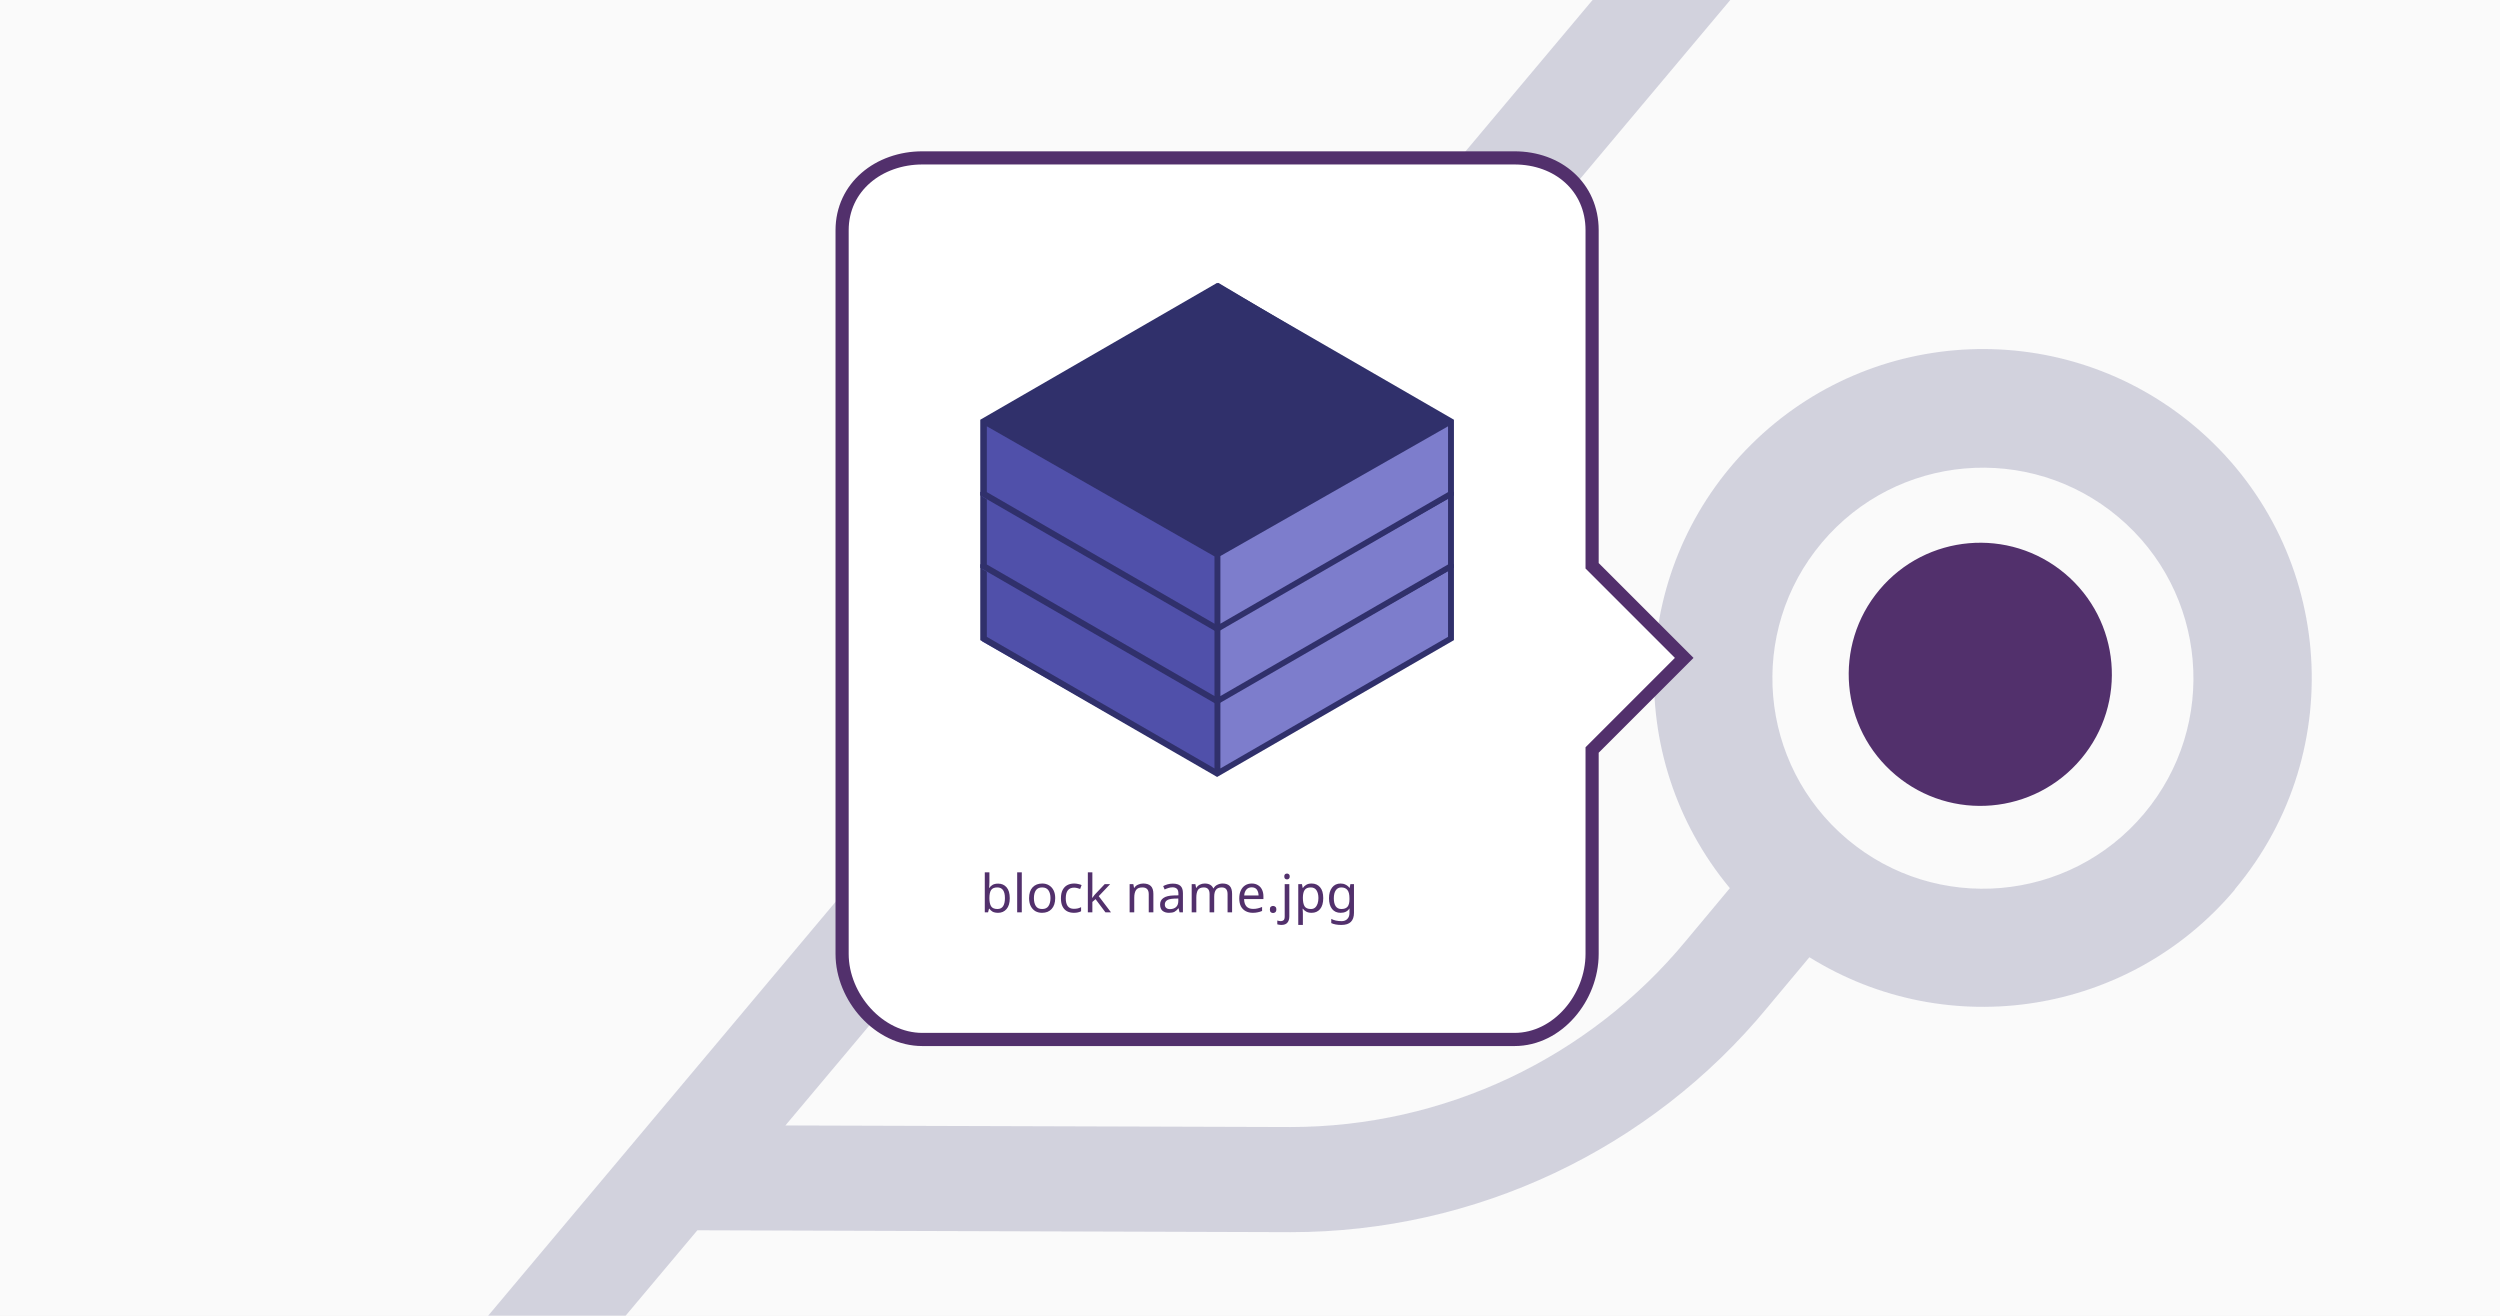
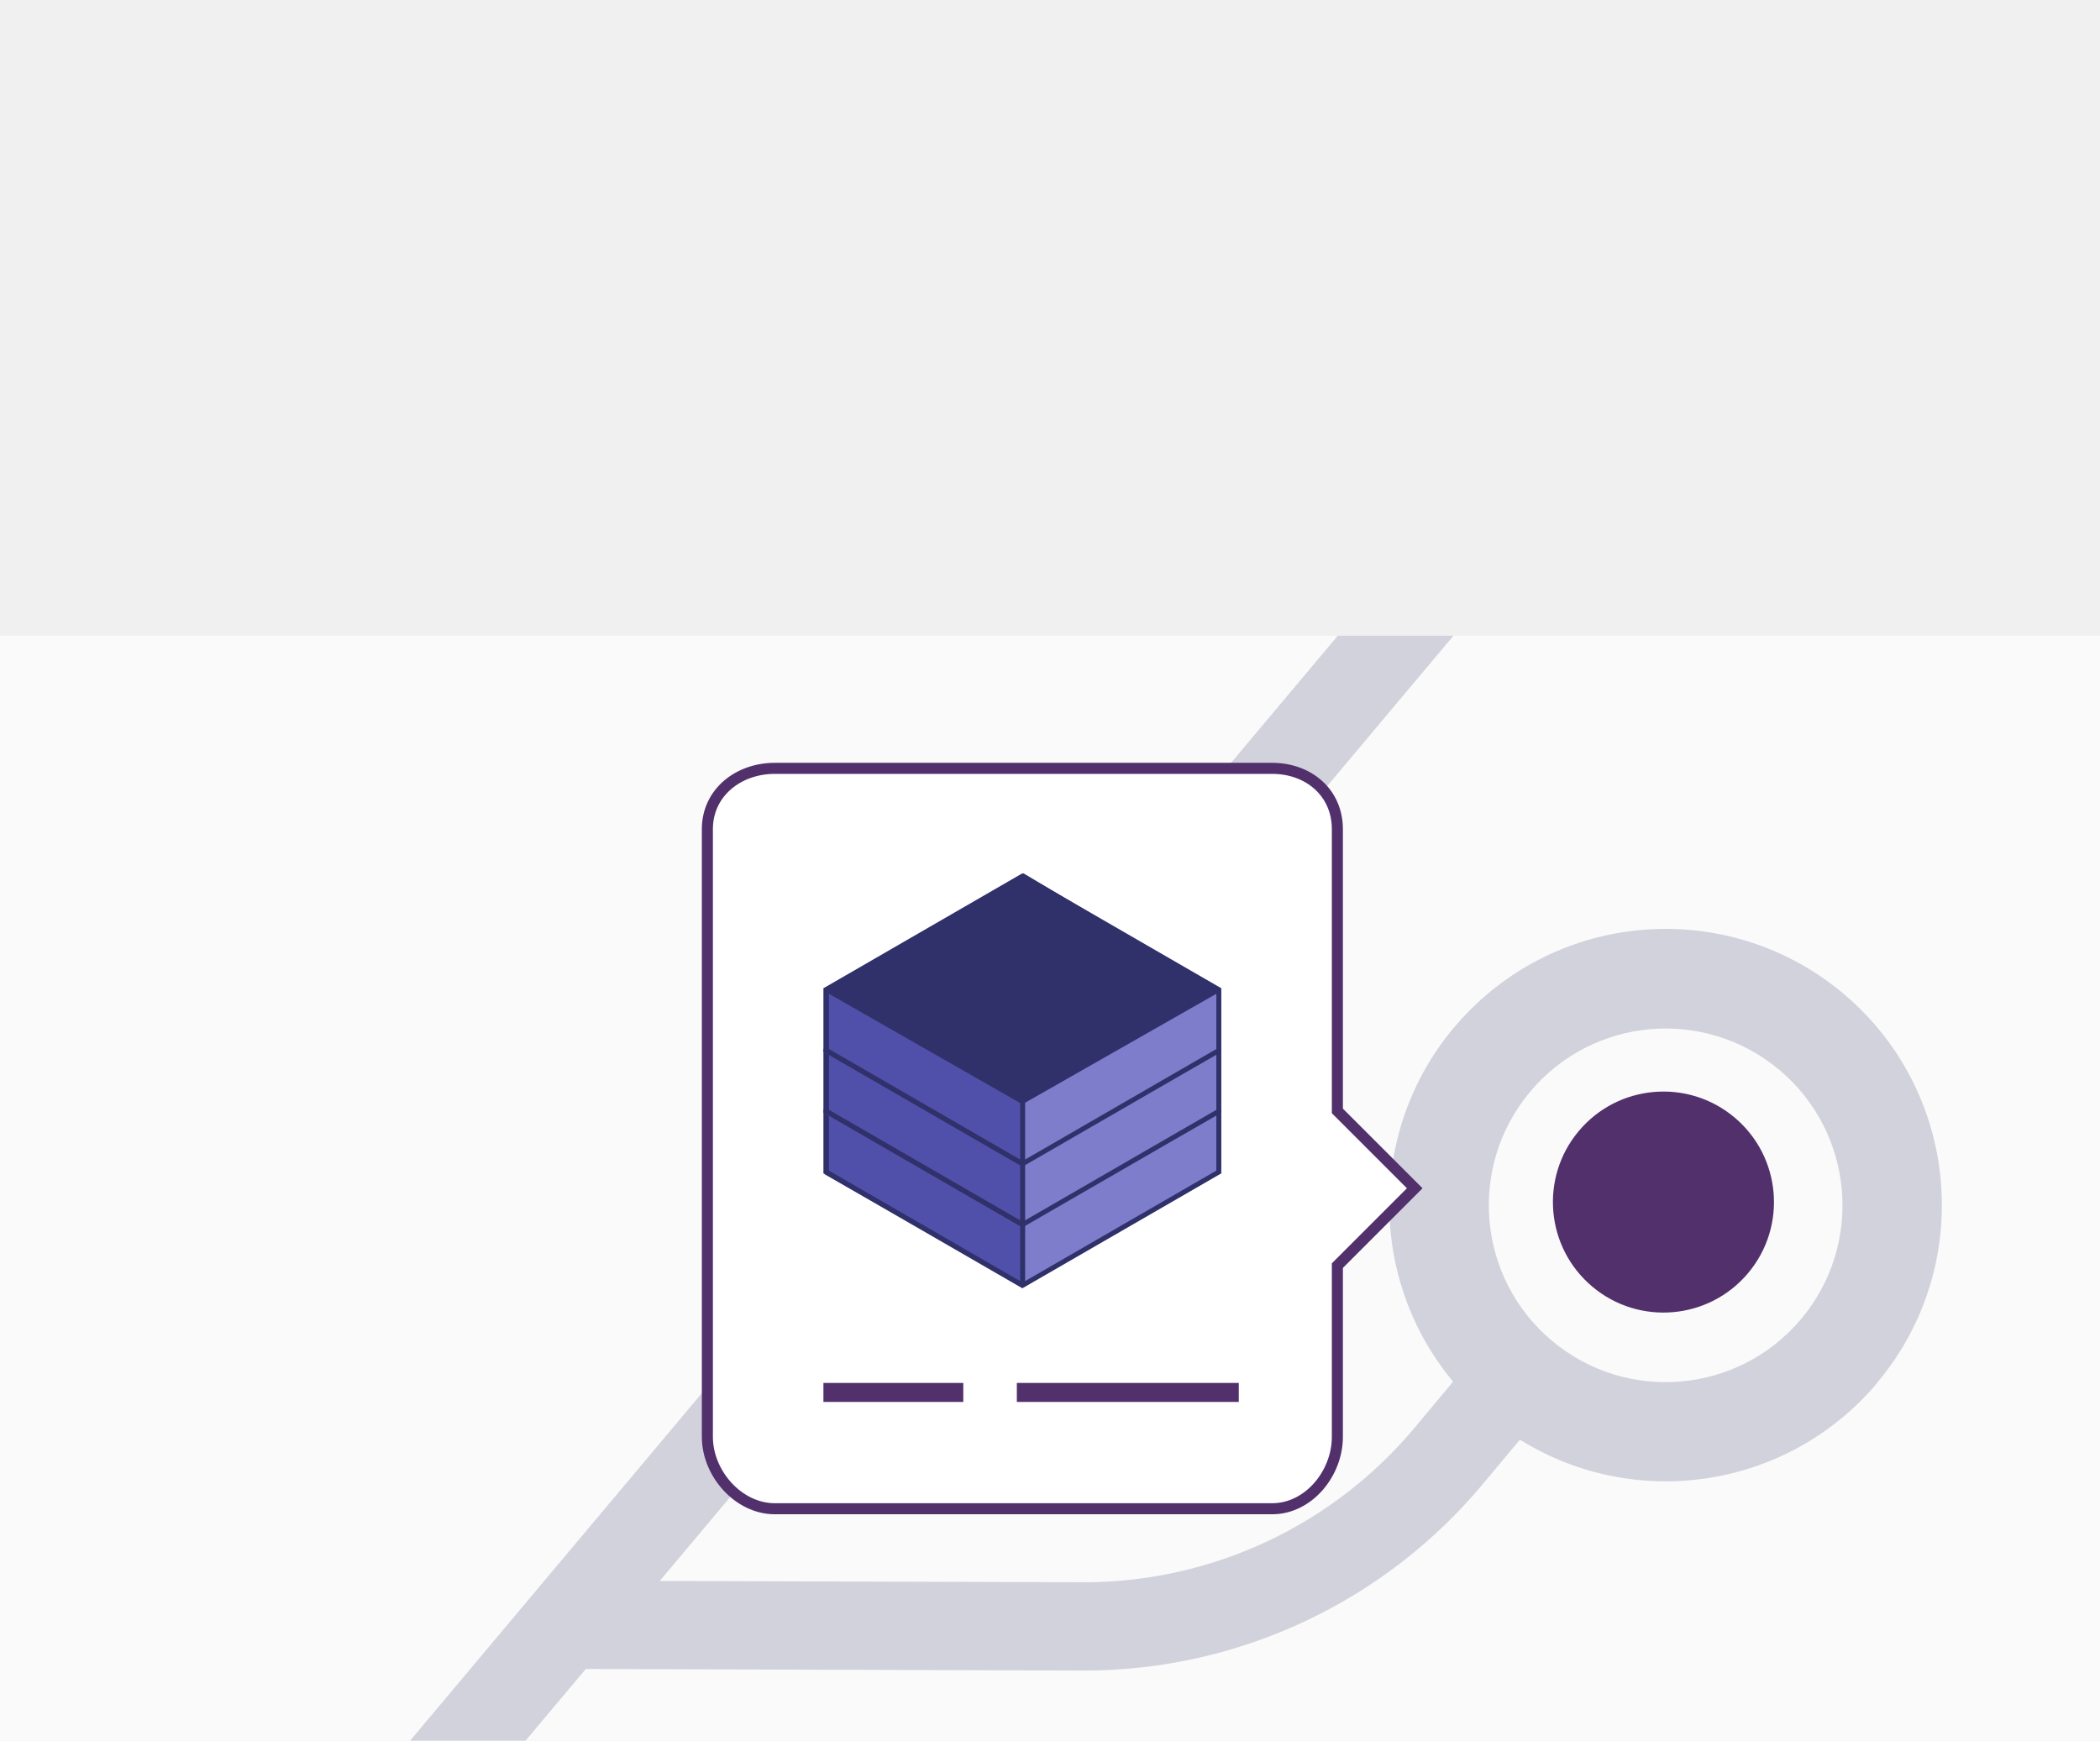
- <svg xmlns="http://www.w3.org/2000/svg" id="Layer_1" data-name="Layer 1" viewBox="0 0 380 200">
+ <svg xmlns="http://www.w3.org/2000/svg" id="Layer_1" data-name="Layer 1" viewBox="0 0 380 315.06">
  <defs>
-     <style>.cls-1{fill:none;}.cls-2{fill:#fafafa;}.cls-3{clip-path:url(#clip-path);}.cls-4,.cls-8{fill:#30306b;}.cls-4{opacity:0.2;}.cls-5{fill:#fff;stroke:#52306c;stroke-miterlimit:10;stroke-width:2px;}.cls-10,.cls-6{fill:#52306c;}.cls-7{fill:#5050aa;}.cls-9{fill:#7d7dcc;}.cls-10{isolation:isolate;font-size:8px;font-family:BLOKK Neue;}</style>
-     <clipPath id="clip-path">
+     <style>.cls-1{fill:none;}.cls-2{fill:#fafafa;}.cls-3{clip-path:url(#clip-path);}.cls-4,.cls-5{fill:#30306b;}.cls-5{opacity:0.2;}.cls-6{fill:#fff;stroke:#52306c;stroke-miterlimit:10;stroke-width:2px;}.cls-7{fill:#52306c;}.cls-8{fill:#5050aa;}.cls-9{fill:#7d7dcc;}</style>
+     <clipPath id="clip-path" transform="translate(0 115.06)">
      <rect class="cls-1" width="380" height="200" />
    </clipPath>
  </defs>
-   <rect class="cls-2" width="380" height="200" />
+   <rect class="cls-2" y="115.06" width="380" height="200" />
  <g class="cls-3">
-     <path class="cls-4" d="M333.6,64.8A50,50,0,0,0,262.94,135l-6.62,7.93a78,78,0,0,1-60.1,28.38l-76.84-.24L263,0H242.07L74.19,200H95.08L106,187l90.25,0.29a93.93,93.93,0,0,0,72.41-34.17l6.37-7.62a50,50,0,0,0,64.65-10.26l0-.05A50,50,0,0,0,333.6,64.8Zm-7.71,58.89a32,32,0,1,1-3.9-45.1h0A32,32,0,0,1,325.89,123.69Z" />
+     <polygon class="cls-4" points="338.67 0.02 338.65 0 338.64 0.02 338.67 0.02" />
+     <path class="cls-5" d="M333.6,64.8A50,50,0,0,0,262.94,135l-6.62,7.93a78,78,0,0,1-60.1,28.38l-76.84-.24L263,0H242.07L74.19,200H95.08L106,187l90.25,0.29a93.93,93.93,0,0,0,72.41-34.17l6.37-7.62a50,50,0,0,0,64.65-10.26l0-.05A50,50,0,0,0,333.6,64.8Zm-7.71,58.89a32,32,0,1,1-3.9-45.1h0A32,32,0,0,1,325.89,123.69Z" transform="translate(0 115.06)" />
  </g>
-   <path class="cls-5" d="M256,100L242,86V35c0-6.6-5.2-11-11.8-11h-90c-6.6,0-12.2,4.4-12.2,11V145c0,6.6,5.6,13,12.2,13h90c6.6,0,11.8-6.4,11.8-13V114Z" />
-   <circle class="cls-6" cx="301.01" cy="102.5" r="20" transform="translate(28.97 267.15) rotate(-49.99)" />
-   <polygon class="cls-7" points="149.3 97.5 184.7 117.7 185.3 106.8 149.3 86 149.3 97.5" />
-   <polygon class="cls-8" points="185.2 106.3 220.1 85.8 185.2 65 149.7 85.8 185.2 106.3" />
-   <polygon class="cls-9" points="220.8 96.8 185 117.7 184.8 106.8 220.8 86 220.8 96.8" />
-   <path class="cls-8" d="M185,65L149,85.8V97.3l36,20.8,36-20.8V85.8Zm-0.1,52h0Zm35.2-20.2-34.6,20V106.5h-0.9v10.3L150,96.8v-10l35,20,0.5-.8-35-20L185,66.1,219.5,86l-35,20,0.5,0.8,35.1-20v10h0Z" />
-   <polygon class="cls-7" points="149.3 86.5 184.7 106.7 185.3 95.8 149.3 75 149.3 86.5" />
-   <polygon class="cls-8" points="185.2 95.3 220.1 74.8 185.2 54 149.7 74.8 185.2 95.3" />
-   <polygon class="cls-9" points="220.8 85.8 185 106.7 184.8 95.8 220.8 75 220.8 85.8" />
-   <path class="cls-8" d="M185,54L149,74.8V86.3l36,20.8,36-20.8V74.8Zm-0.1,52h0Zm35.2-20.2-34.6,20V95.5h-0.9v10.3L150,85.8v-10l35,20,0.5-.8-35-20L185,55.1,219.5,75l-35,20,0.5,0.8,35.1-20v10h0Z" />
-   <polygon class="cls-7" points="149.3 75.5 184.7 95.7 185.3 84.8 149.3 64 149.3 75.5" />
-   <polygon class="cls-8" points="185.2 84.3 220.1 63.8 185.2 43 149.7 63.8 185.2 84.3" />
-   <polygon class="cls-9" points="220.8 74.8 185 95.7 184.8 84.8 220.8 64 220.8 74.8" />
-   <path class="cls-8" d="M185,43L149,63.8V75.3l36,20.8,36-20.8V63.8Zm-0.1,52h0Zm35.2-20.2-34.6,20V84.5h-0.9V94.8L150,74.8v-10l35,20,0.5-.8-35-20L185,44.1,219.5,64l-35,20,0.5,0.8,35.1-20v10h0Z" />
-   <text class="cls-10" transform="translate(149 138.67)">block name.jpg</text>
+   <path class="cls-6" d="M256,100L242,86V35c0-6.6-5.2-11-11.8-11h-90c-6.6,0-12.2,4.4-12.2,11V145c0,6.6,5.6,13,12.2,13h90c6.6,0,11.8-6.4,11.8-13V114Z" transform="translate(0 115.06)" />
+   <circle class="cls-7" cx="301.01" cy="102.5" r="20" transform="translate(28.97 382.21) rotate(-49.99)" />
+   <polygon class="cls-8" points="149.3 212.56 184.7 232.76 185.3 221.86 149.3 201.06 149.3 212.56" />
+   <polygon class="cls-4" points="185.2 221.36 220.1 200.86 185.2 180.06 149.7 200.86 185.2 221.36" />
+   <polygon class="cls-9" points="220.8 211.86 185 232.76 184.8 221.86 220.8 201.06 220.8 211.86" />
+   <path class="cls-4" d="M185,65L149,85.8V97.3l36,20.8,36-20.8V85.8Zm-0.1,52h0Zm35.2-20.2-34.6,20V106.5h-0.9v10.3L150,96.8v-10l35,20,0.5-.8-35-20L185,66.1,219.5,86l-35,20,0.5,0.8,35.1-20v10h0Z" transform="translate(0 115.06)" />
+   <polygon class="cls-8" points="149.3 201.56 184.7 221.76 185.3 210.86 149.3 190.06 149.3 201.56" />
+   <polygon class="cls-4" points="185.2 210.36 220.1 189.86 185.2 169.06 149.7 189.86 185.2 210.36" />
+   <polygon class="cls-9" points="220.8 200.86 185 221.76 184.8 210.86 220.8 190.06 220.8 200.86" />
+   <path class="cls-4" d="M185,54L149,74.8V86.3l36,20.8,36-20.8V74.8Zm-0.1,52h0Zm35.2-20.2-34.6,20V95.5h-0.9v10.3L150,85.8v-10l35,20,0.5-.8-35-20L185,55.1,219.5,75l-35,20,0.5,0.8,35.1-20v10h0Z" transform="translate(0 115.06)" />
+   <polygon class="cls-8" points="149.3 190.56 184.7 210.76 185.3 199.86 149.3 179.06 149.3 190.56" />
+   <polygon class="cls-4" points="185.2 199.36 220.1 178.86 185.2 158.06 149.7 178.86 185.2 199.36" />
+   <polygon class="cls-9" points="220.8 189.86 185 210.76 184.8 199.86 220.8 179.06 220.8 189.86" />
+   <path class="cls-4" d="M185,43L149,63.8V75.3l36,20.8,36-20.8V63.8Zm-0.1,52h0Zm35.2-20.2-34.6,20V84.5h-0.9V94.8L150,74.8v-10l35,20,0.5-.8-35-20L185,44.1,219.5,64l-35,20,0.5,0.8,35.1-20v10h0Z" transform="translate(0 115.06)" />
+   <path class="cls-7" d="M149,135.23h25.31v3.44H149v-3.44Z" transform="translate(0 115.06)" />
+   <path class="cls-7" d="M184,135.23h40.16v3.44H184v-3.44Z" transform="translate(0 115.06)" />
</svg>
